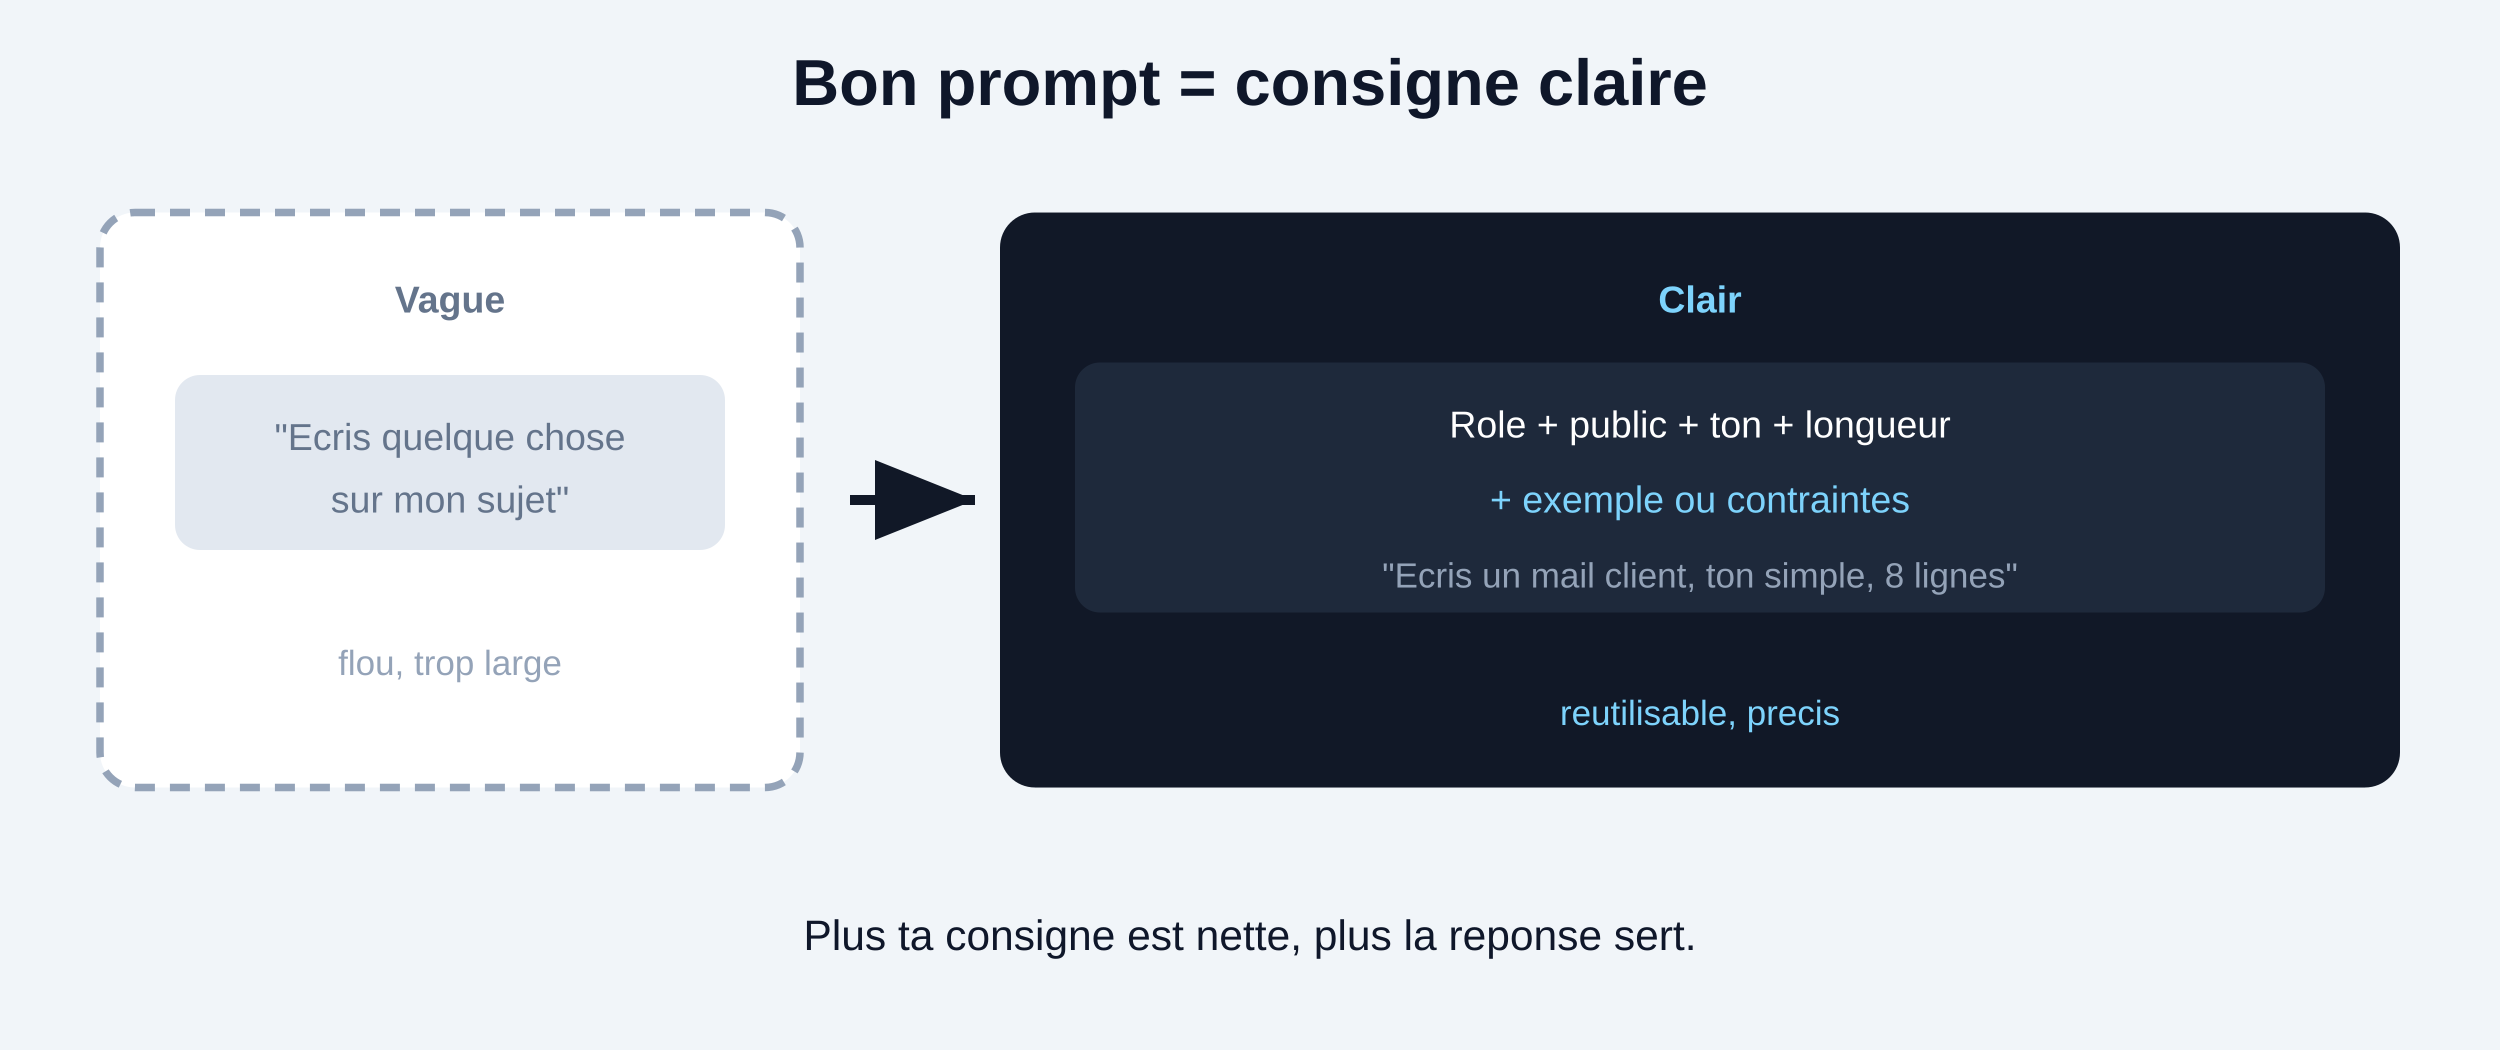
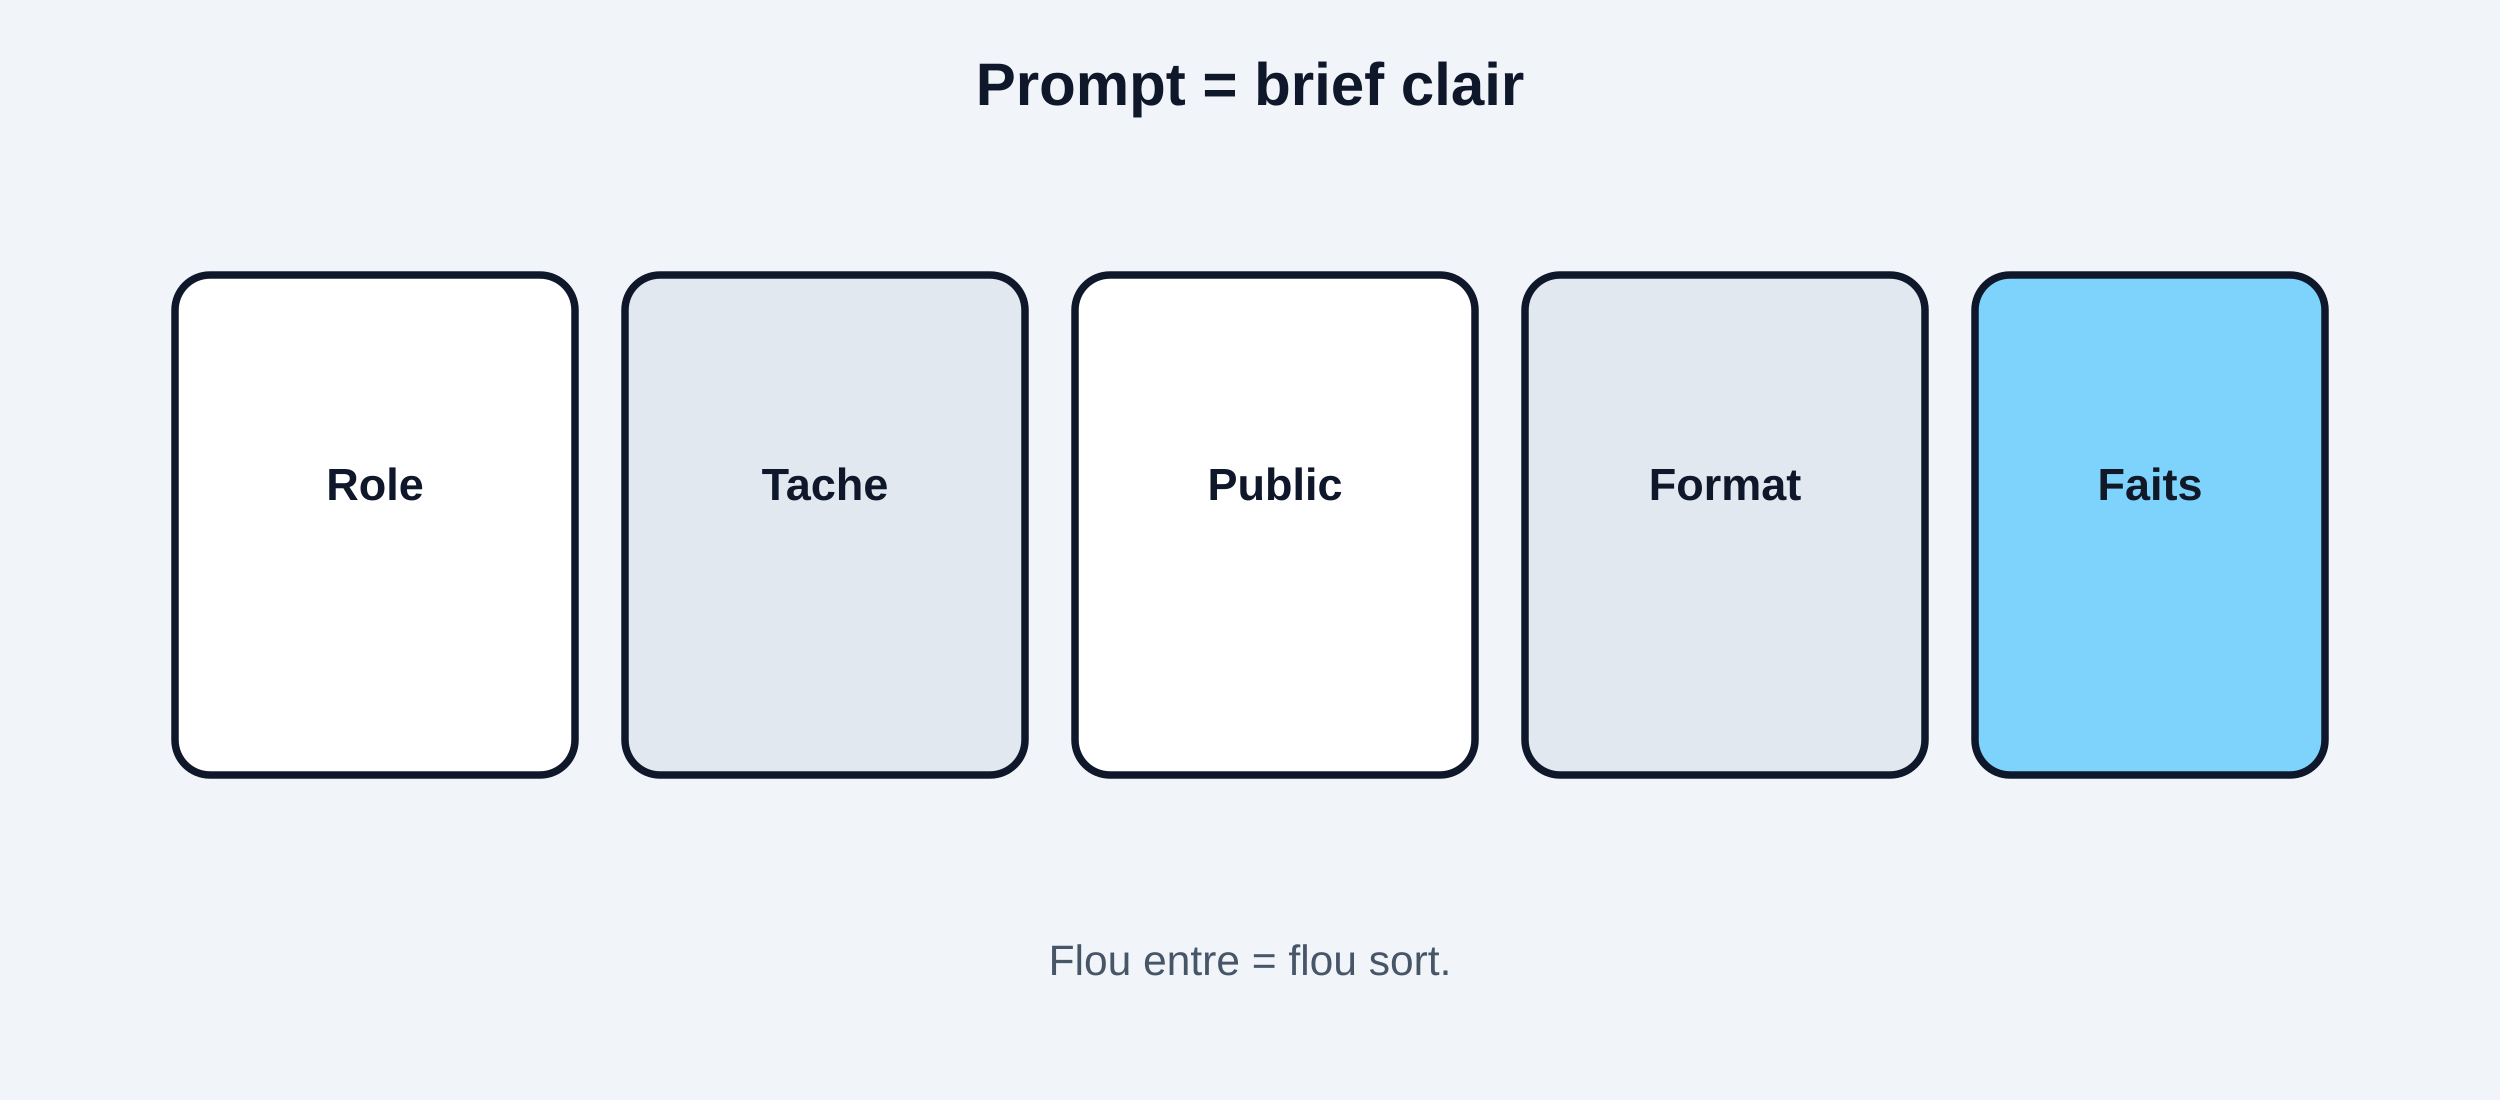
- <svg xmlns="http://www.w3.org/2000/svg" width="1000" height="420" viewBox="0 0 1000 420">
-   <rect width="1000" height="420" fill="#f1f5f9" />
-   <text x="500" y="42" text-anchor="middle" font-family="Segoe UI, Arial, sans-serif" font-size="26" fill="#0f172a" font-weight="700">Bon prompt = consigne claire</text>
-   <rect x="40" y="85" width="280" height="230" rx="14" fill="#ffffff" stroke="#94a3b8" stroke-width="3" stroke-dasharray="8 6" />
-   <text x="180" y="125" text-anchor="middle" font-family="Segoe UI, Arial, sans-serif" font-size="15" fill="#64748b" font-weight="700">Vague</text>
-   <rect x="70" y="150" width="220" height="70" rx="10" fill="#e2e8f0" />
-   <text x="180" y="180" text-anchor="middle" font-family="Segoe UI, Arial, sans-serif" font-size="15" fill="#64748b">"Ecris quelque chose</text>
-   <text x="180" y="205" text-anchor="middle" font-family="Segoe UI, Arial, sans-serif" font-size="15" fill="#64748b">sur mon sujet"</text>
-   <text x="180" y="270" text-anchor="middle" font-family="Segoe UI, Arial, sans-serif" font-size="14" fill="#94a3b8">flou, trop large</text>
-   <defs>
-     <marker id="ap" markerWidth="12" markerHeight="12" refX="10" refY="4" orient="auto">
-       <path d="M0,0 L10,4 L0,8 Z" fill="#111827" />
-     </marker>
-   </defs>
-   <line x1="340" y1="200" x2="390" y2="200" stroke="#111827" stroke-width="4" marker-end="url(#ap)" />
-   <rect x="400" y="85" width="560" height="230" rx="14" fill="#111827" />
-   <text x="680" y="125" text-anchor="middle" font-family="Segoe UI, Arial, sans-serif" font-size="15" fill="#7dd3fc" font-weight="700">Clair</text>
-   <rect x="430" y="145" width="500" height="100" rx="10" fill="#1e293b" />
-   <text x="680" y="175" text-anchor="middle" font-family="Segoe UI, Arial, sans-serif" font-size="15" fill="#ffffff">Role + public + ton + longueur</text>
-   <text x="680" y="205" text-anchor="middle" font-family="Segoe UI, Arial, sans-serif" font-size="15" fill="#7dd3fc">+ exemple ou contraintes</text>
-   <text x="680" y="235" text-anchor="middle" font-family="Segoe UI, Arial, sans-serif" font-size="14" fill="#94a3b8">"Ecris un mail client, ton simple, 8 lignes"</text>
-   <text x="680" y="290" text-anchor="middle" font-family="Segoe UI, Arial, sans-serif" font-size="14" fill="#7dd3fc">reutilisable, precis</text>
-   <text x="500" y="380" text-anchor="middle" font-family="Segoe UI, Arial, sans-serif" font-size="17" fill="#0f172a">Plus ta consigne est nette, plus la reponse sert.</text>
+ <svg xmlns="http://www.w3.org/2000/svg" width="1000" height="440" viewBox="0 0 1000 440">
+   <rect width="1000" height="440" fill="#f1f5f9" />
+   <text x="500" y="42" text-anchor="middle" font-family="Segoe UI, Arial, sans-serif" font-size="24" fill="#0f172a" font-weight="700">Prompt = brief clair</text>
+   <rect x="70" y="110" width="160" height="200" rx="14" fill="#ffffff" stroke="#0f172a" stroke-width="3" />
+   <text x="150" y="200" text-anchor="middle" font-family="Segoe UI, Arial, sans-serif" font-size="18" fill="#0f172a" font-weight="700">Role</text>
+   <rect x="250" y="110" width="160" height="200" rx="14" fill="#e2e8f0" stroke="#0f172a" stroke-width="3" />
+   <text x="330" y="200" text-anchor="middle" font-family="Segoe UI, Arial, sans-serif" font-size="18" fill="#0f172a" font-weight="700">Tache</text>
+   <rect x="430" y="110" width="160" height="200" rx="14" fill="#ffffff" stroke="#0f172a" stroke-width="3" />
+   <text x="510" y="200" text-anchor="middle" font-family="Segoe UI, Arial, sans-serif" font-size="18" fill="#0f172a" font-weight="700">Public</text>
+   <rect x="610" y="110" width="160" height="200" rx="14" fill="#e2e8f0" stroke="#0f172a" stroke-width="3" />
+   <text x="690" y="200" text-anchor="middle" font-family="Segoe UI, Arial, sans-serif" font-size="18" fill="#0f172a" font-weight="700">Format</text>
+   <rect x="790" y="110" width="140" height="200" rx="14" fill="#7dd3fc" stroke="#0f172a" stroke-width="3" />
+   <text x="860" y="200" text-anchor="middle" font-family="Segoe UI, Arial, sans-serif" font-size="18" fill="#111827" font-weight="700">Faits</text>
+   <text x="500" y="390" text-anchor="middle" font-family="Segoe UI, Arial, sans-serif" font-size="17" fill="#475569" font-weight="400">Flou entre = flou sort.</text>
</svg>
